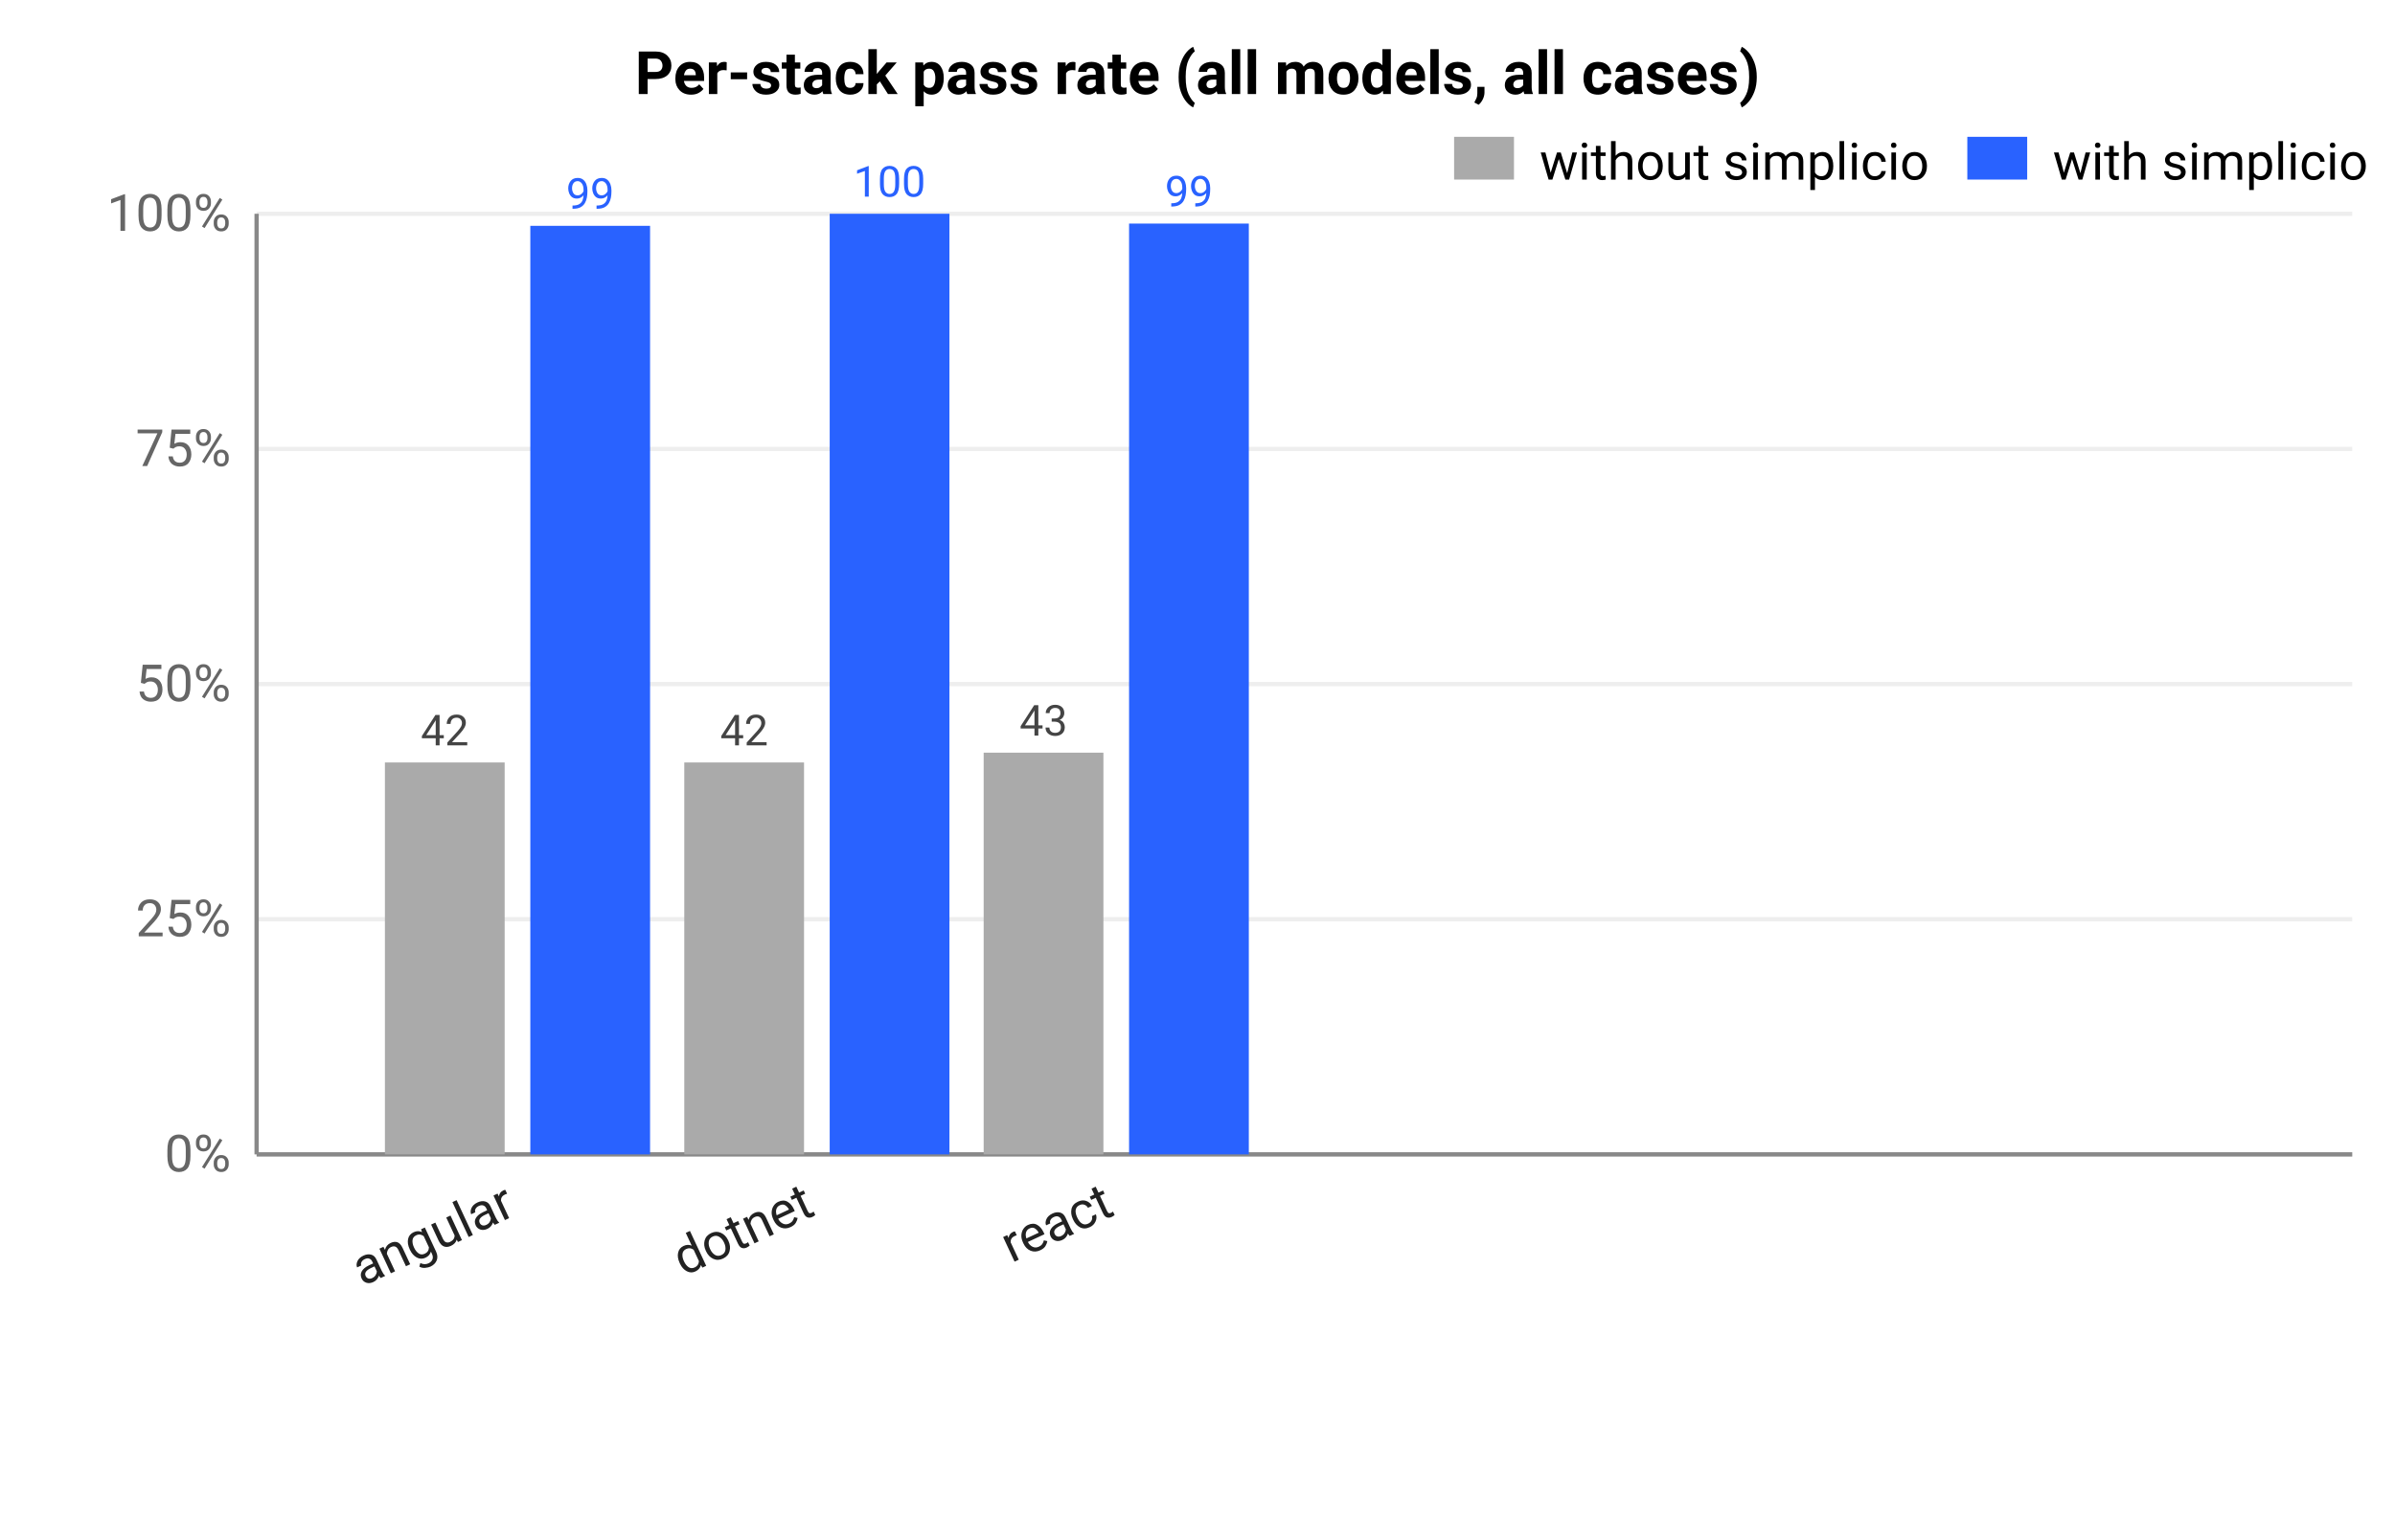
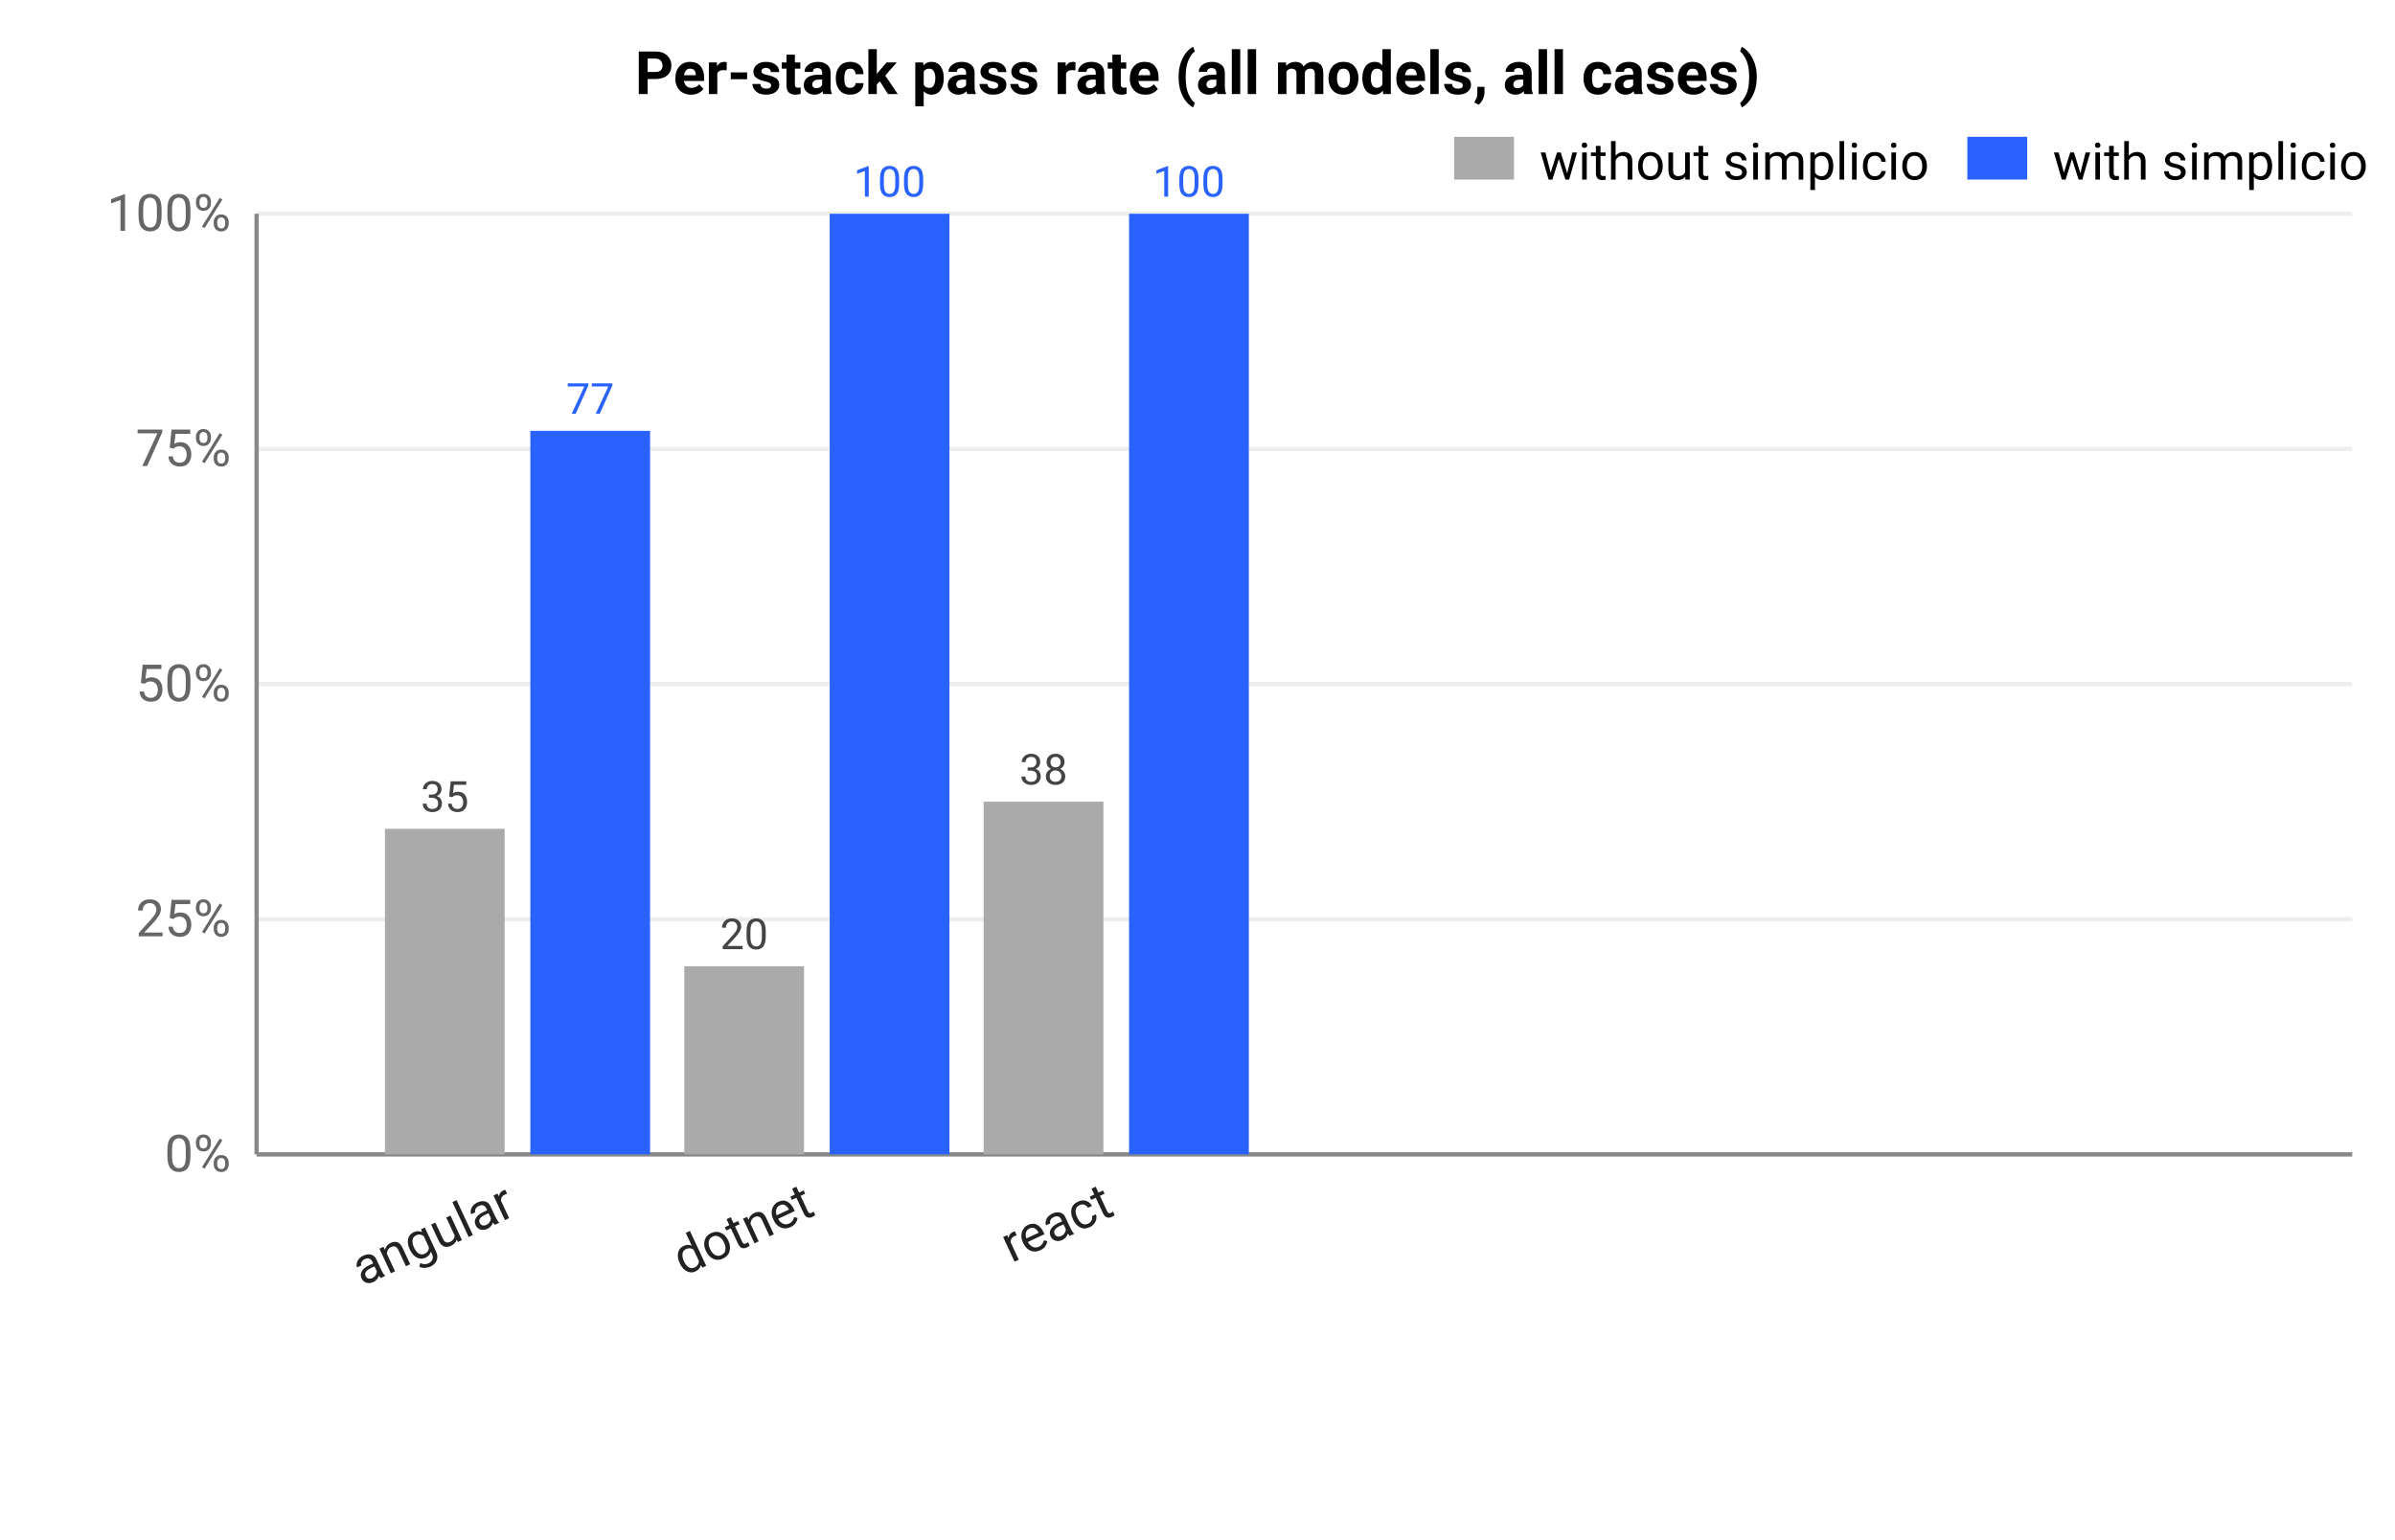
<svg xmlns="http://www.w3.org/2000/svg" viewBox="0 0 560 360" font-family="-apple-system,Segoe UI,Roboto,sans-serif" font-size="12">
  <style>.bar-sem{fill:#aaa}.bar-com{fill:#2962ff}.lbl{fill:#222}.ax{stroke:#888;stroke-width:1}.grid{stroke:#eee;stroke-width:1}</style>
  <text x="280.0" y="22" text-anchor="middle" font-weight="600" font-size="14">Per-stack pass rate (all models, all cases)</text>
  <line x1="60" y1="50.0" x2="550" y2="50.0" class="grid" />
  <text x="54" y="54.0" text-anchor="end" fill="#666">100%</text>
  <line x1="60" y1="105.0" x2="550" y2="105.0" class="grid" />
  <text x="54" y="109.0" text-anchor="end" fill="#666">75%</text>
  <line x1="60" y1="160.0" x2="550" y2="160.0" class="grid" />
  <text x="54" y="164.0" text-anchor="end" fill="#666">50%</text>
  <line x1="60" y1="215.0" x2="550" y2="215.0" class="grid" />
  <text x="54" y="219.0" text-anchor="end" fill="#666">25%</text>
  <line x1="60" y1="270.0" x2="550" y2="270.0" class="grid" />
  <text x="54" y="274.0" text-anchor="end" fill="#666">0%</text>
  <line x1="60" y1="270" x2="550" y2="270" class="ax" />
  <line x1="60" y1="50" x2="60" y2="270" class="ax" />
-   <rect x="90" y="178.333" width="28" height="91.667" class="bar-sem" />
-   <rect x="124" y="52.821" width="28" height="217.179" class="bar-com" />
-   <text x="104.0" y="174.333" text-anchor="middle" fill="#444" font-size="10">42</text>
-   <text x="138.0" y="48.821" text-anchor="middle" fill="#2962ff" font-size="10">99</text>
+   <rect x="90" y="193.846" width="28" height="76.154" class="bar-sem" />
+   <rect x="124" y="100.769" width="28" height="169.231" class="bar-com" />
+   <text x="104.0" y="189.846" text-anchor="middle" fill="#444" font-size="10">35</text>
+   <text x="138.0" y="96.769" text-anchor="middle" fill="#2962ff" font-size="10">77</text>
  <text x="121" y="284" transform="rotate(-25 121 284)" text-anchor="end" class="lbl">angular</text>
-   <rect x="160" y="178.333" width="28" height="91.667" class="bar-sem" />
+   <rect x="160" y="226.0" width="28" height="44.0" class="bar-sem" />
  <rect x="194" y="50.0" width="28" height="220.0" class="bar-com" />
-   <text x="174.0" y="174.333" text-anchor="middle" fill="#444" font-size="10">42</text>
+   <text x="174.0" y="222.0" text-anchor="middle" fill="#444" font-size="10">20</text>
  <text x="208.0" y="46.0" text-anchor="middle" fill="#2962ff" font-size="10">100</text>
  <text x="191" y="284" transform="rotate(-25 191 284)" text-anchor="end" class="lbl">dotnet</text>
-   <rect x="230" y="176.042" width="28" height="93.958" class="bar-sem" />
-   <rect x="264" y="52.292" width="28" height="217.708" class="bar-com" />
-   <text x="244.0" y="172.042" text-anchor="middle" fill="#444" font-size="10">43</text>
-   <text x="278.0" y="48.292" text-anchor="middle" fill="#2962ff" font-size="10">99</text>
+   <rect x="230" y="187.5" width="28" height="82.5" class="bar-sem" />
+   <rect x="264" y="50.0" width="28" height="220.0" class="bar-com" />
+   <text x="244.0" y="183.5" text-anchor="middle" fill="#444" font-size="10">38</text>
+   <text x="278.0" y="46.0" text-anchor="middle" fill="#2962ff" font-size="10">100</text>
  <text x="261" y="284" transform="rotate(-25 261 284)" text-anchor="end" class="lbl">react</text>
  <rect x="340" y="32" width="14" height="10" class="bar-sem" />
  <text x="360" y="42">without simplicio</text>
  <rect x="460" y="32" width="14" height="10" class="bar-com" />
  <text x="480" y="42">with simplicio</text>
</svg>
